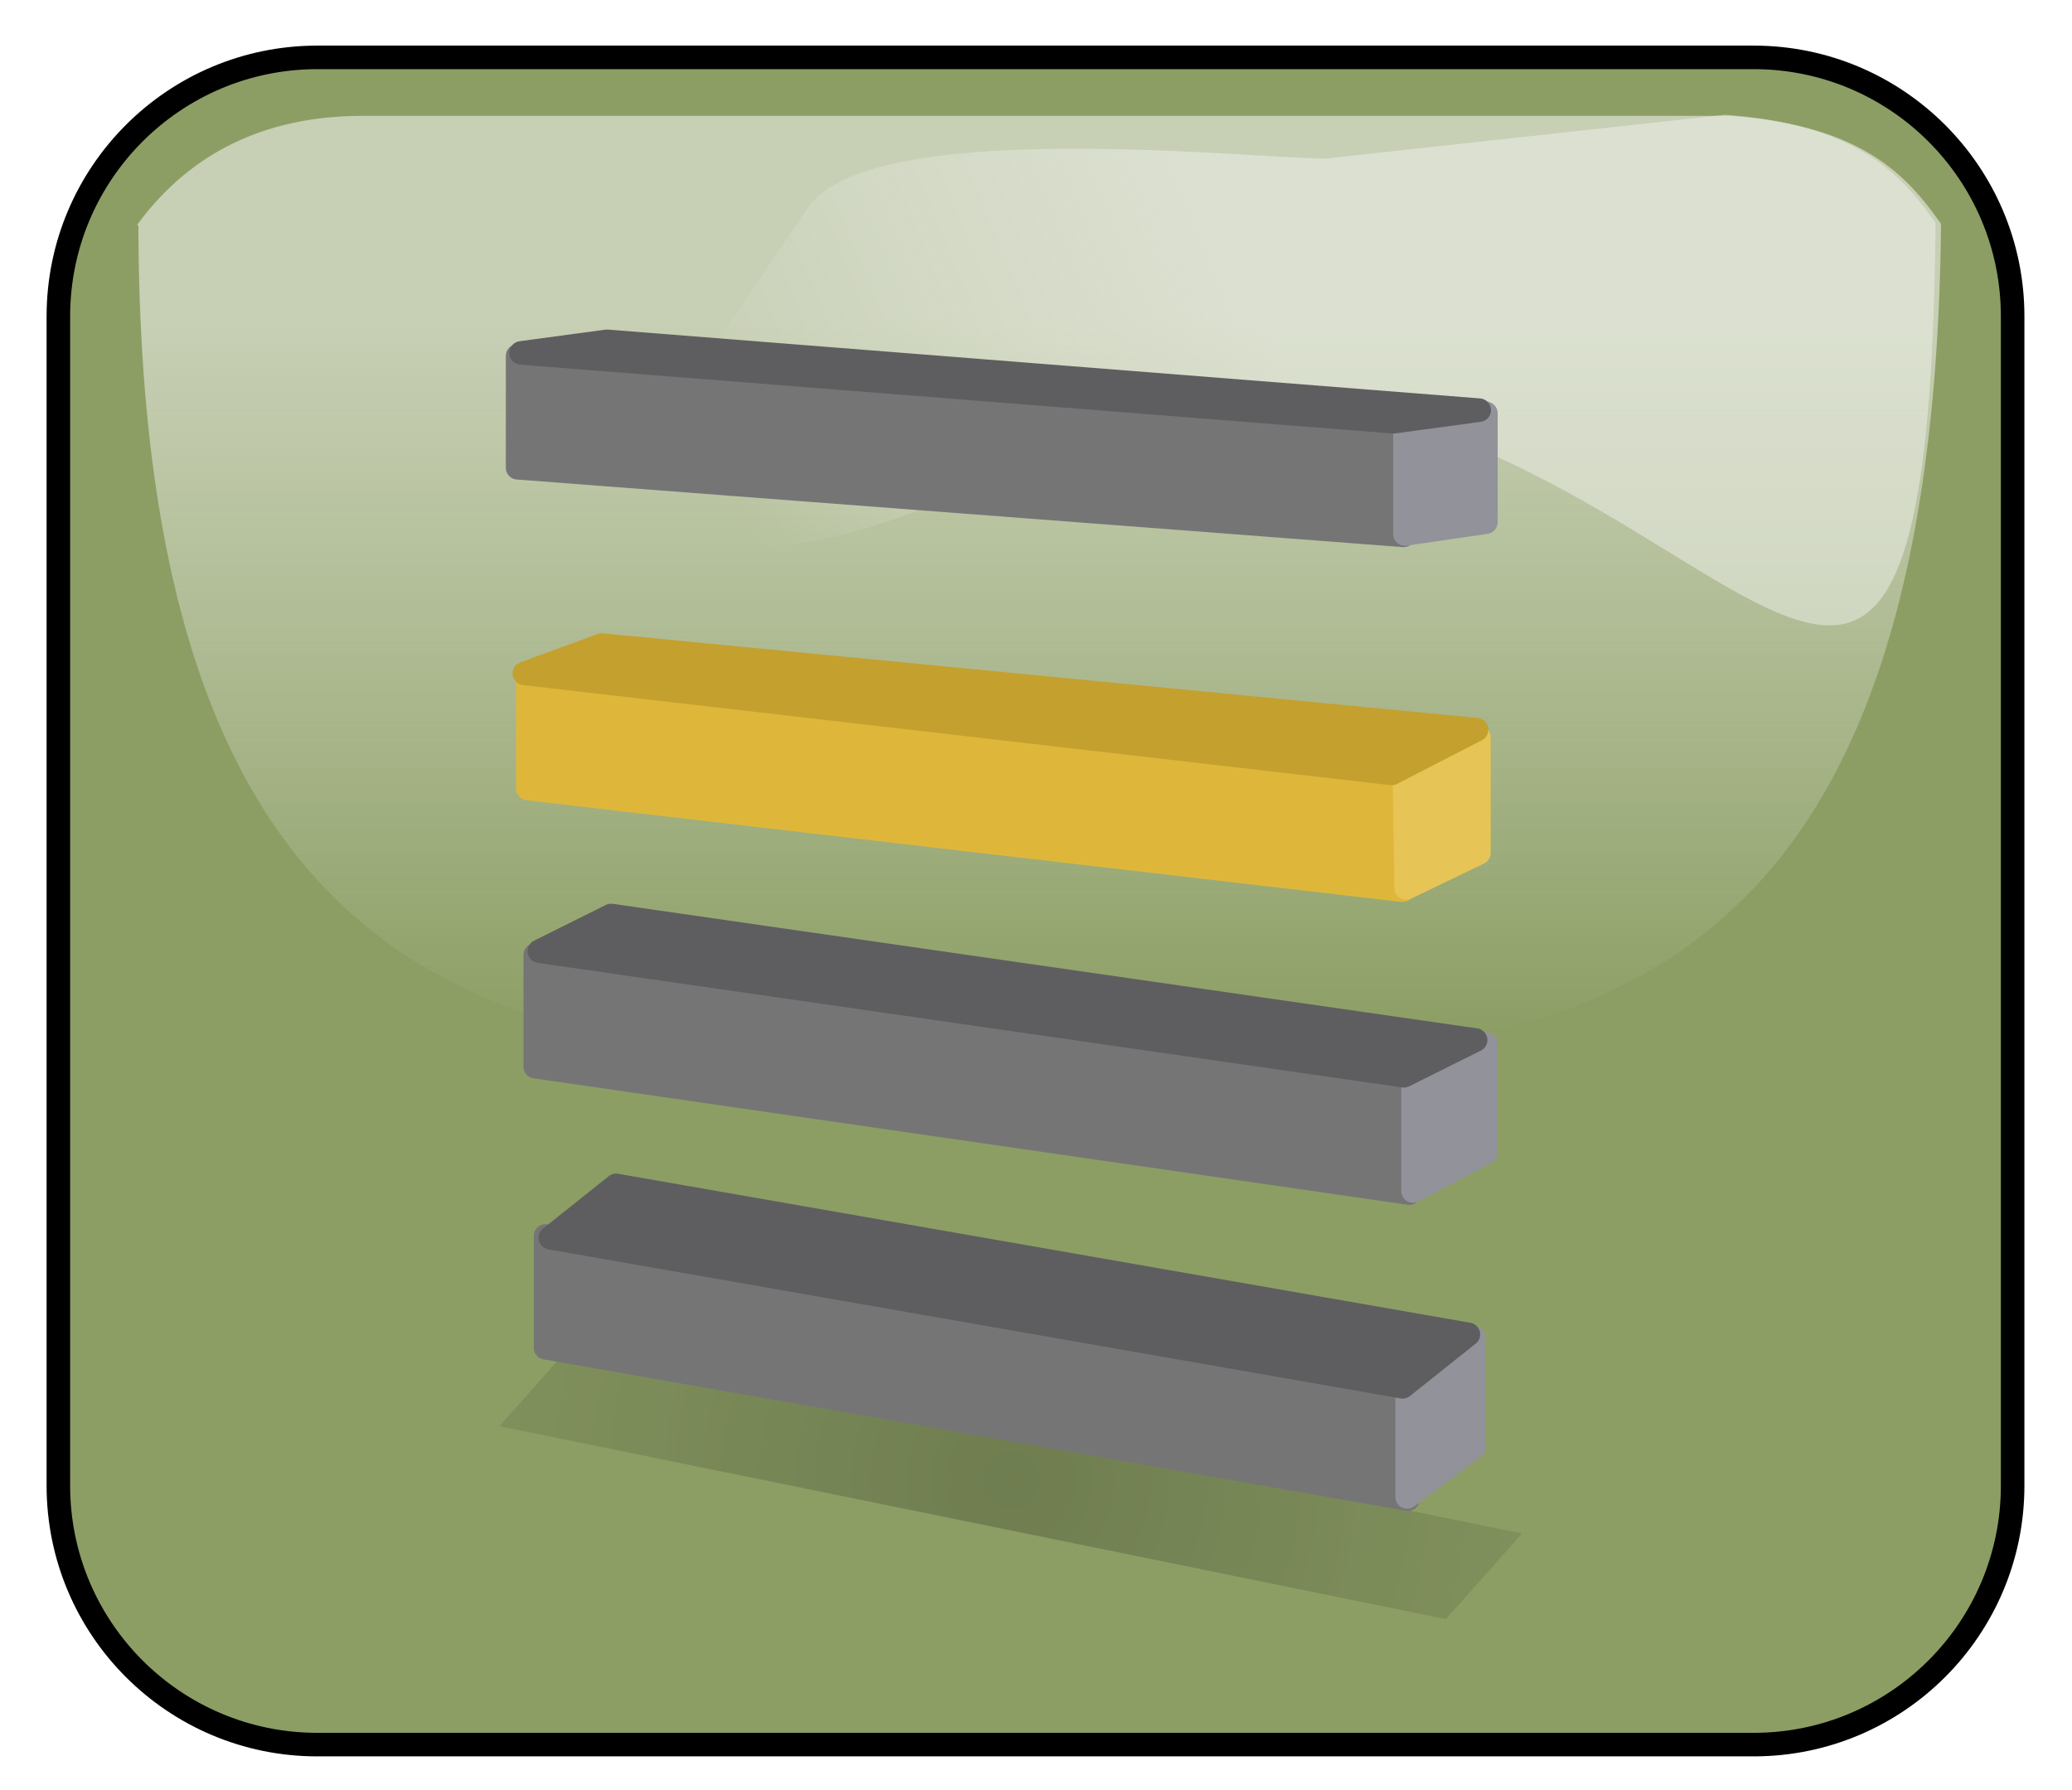
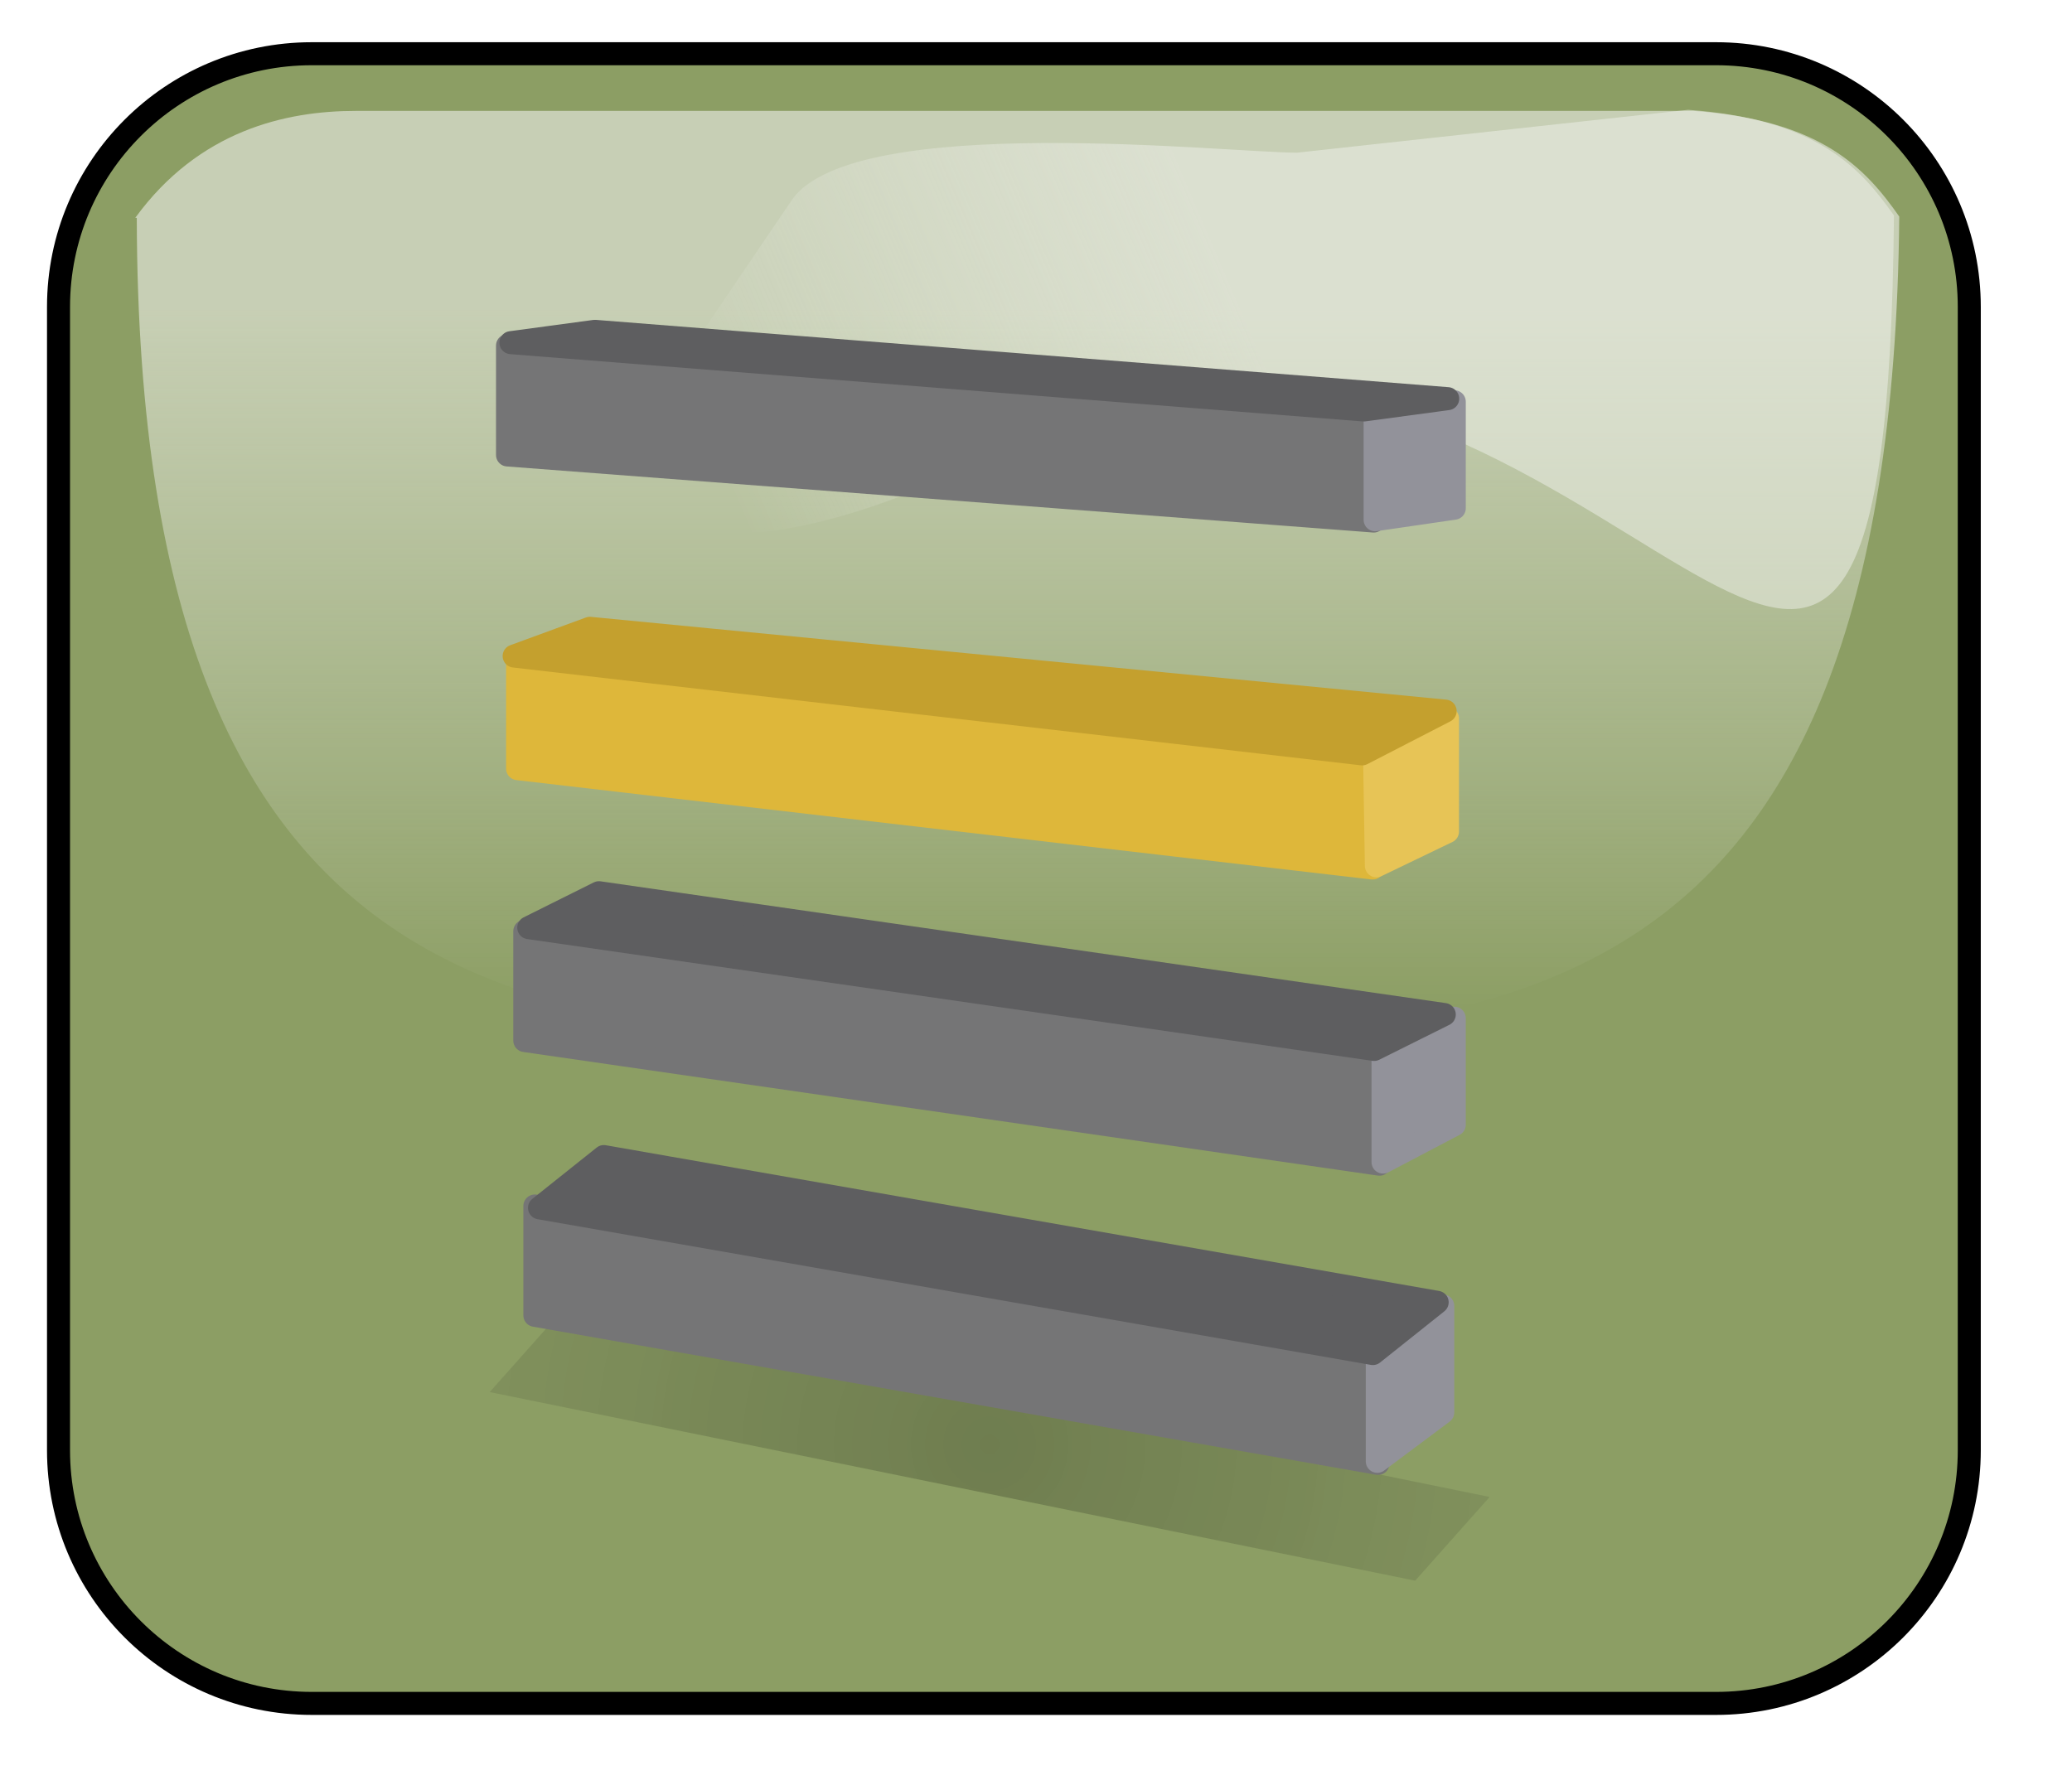
- <svg xmlns="http://www.w3.org/2000/svg" version="1.1" baseProfile="full" width="88" height="76" viewBox="0 0 88.00 76.00" enable-background="new 0 0 88.00 76.00" xml:space="preserve">
-   <path fill="#8C9E64" fill-opacity="1" stroke-linejoin="round" stroke="#000000" stroke-opacity="1" d="M 13.479,2.437L 74.479,2.437C 80.554,2.437 85.479,7.362 85.479,13.438L 85.479,63.104C 85.479,69.179 80.554,74.104 74.479,74.104L 13.479,74.104C 7.404,74.104 2.479,69.179 2.479,63.104L 2.479,13.438C 2.479,7.362 7.404,2.437 13.479,2.437 Z " />
+ <svg xmlns="http://www.w3.org/2000/svg" version="1.1" baseProfile="full" width="90" height="77.727" viewBox="0 0 90.00 77.73" enable-background="new 0 0 90.00 77.73" xml:space="preserve">
+   <path fill="#8C9E64" fill-opacity="1" stroke-linejoin="round" stroke="#000000" stroke-opacity="1" d="M 13.54,2.334L 74.54,2.334C 80.615,2.334 85.54,7.259 85.54,13.334L 85.54,63.001C 85.54,69.076 80.615,74.001 74.54,74.001L 13.54,74.001C 7.465,74.001 2.54,69.076 2.54,63.001L 2.54,13.334C 2.54,7.259 7.465,2.334 13.54,2.334 Z " />
  <linearGradient id="SVGID_Fill1_" gradientUnits="objectBoundingBox" x1="0.504" y1="-0.275" x2="2.054" y2="-0.275" gradientTransform="rotate(90 0.503869 -0.274908)">
    <stop offset="0.316" stop-color="#F0F1EC" stop-opacity="0.592" />
    <stop offset="0.8" stop-color="#FFFFFF" stop-opacity="0" />
  </linearGradient>
-   <path fill="url(#SVGID_Fill1_)" stroke-width="0.2" stroke-linejoin="round" d="M 73.499,4.922L 15.388,4.922C 12.354,4.922 8.58,5.769 5.812,9.567L 5.878,9.567C 5.944,45.166 24.044,45.287 44.422,45.287C 64.799,45.287 82.108,44.942 82.438,9.483L 82.438,9.511C 80.988,7.444 79.077,5.322 73.499,4.922 Z " />
+   <path fill="url(#SVGID_Fill1_)" stroke-width="0.2" stroke-linejoin="round" d="M 73.56,4.818L 15.449,4.818C 12.415,4.818 8.641,5.665 5.874,9.463L 5.94,9.463C 6.005,45.062 24.106,45.183 44.483,45.183C 64.86,45.183 82.169,44.839 82.499,9.38L 82.499,9.408C 81.049,7.341 79.138,5.218 73.56,4.818 Z " />
  <linearGradient id="SVGID_Fill2_" gradientUnits="objectBoundingBox" x1="0.94" y1="0.437" x2="2.525" y2="0.437" gradientTransform="rotate(170.5466 0.940186 0.437275)">
    <stop offset="0.274" stop-color="#F0F1EC" stop-opacity="0.502" />
    <stop offset="0.563" stop-color="#FFFFFF" stop-opacity="0" />
  </linearGradient>
-   <path fill="url(#SVGID_Fill2_)" stroke-width="0.2" stroke-linejoin="round" d="M 73.268,4.875L 56.281,6.737C 53.247,6.737 37.13,4.949 34.363,8.748L 26.281,20.664C 30.64,27.669 45.959,18.578 48.331,16.828C 71.962,13.812 81.877,44.896 82.207,9.437L 82.207,9.464C 80.757,7.398 78.847,5.275 73.268,4.875 Z " />
-   <path fill="#757576" fill-opacity="1" stroke-linejoin="round" stroke="#757576" stroke-opacity="1" d="M 21.983,15.118L 59.608,17.989L 59.608,22.739L 21.983,19.869L 21.983,15.118 Z " />
-   <radialGradient id="SVGID_Fill3_" cx="42.927" cy="62.857" r="22.218" gradientUnits="userSpaceOnUse">
+   <path fill="url(#SVGID_Fill2_)" stroke-width="0.2" stroke-linejoin="round" d="M 73.33,4.771L 56.342,6.633C 53.308,6.633 37.191,4.846 34.424,8.644L 26.342,20.56C 30.701,27.566 46.02,18.475 48.392,16.725C 72.023,13.708 81.939,44.792 82.268,9.333L 82.268,9.361C 80.819,7.294 78.908,5.172 73.33,4.771 Z " />
+   <path fill="#757576" fill-opacity="1" stroke-linejoin="round" stroke="#757576" stroke-opacity="1" d="M 22.044,15.015L 59.669,17.885L 59.669,22.635L 22.044,19.765L 22.044,15.015 Z " />
+   <radialGradient id="SVGID_Fill3_" cx="42.988" cy="62.754" r="22.218" gradientUnits="userSpaceOnUse">
    <stop offset="0" stop-color="#000000" stop-opacity="0.208" />
    <stop offset="1" stop-color="#111111" stop-opacity="0.098" />
  </radialGradient>
-   <path fill="url(#SVGID_Fill3_)" stroke-width="0.2" stroke-linejoin="round" d="M 24.444,56.941L 64.645,65.135L 61.41,68.773L 21.209,60.58L 24.444,56.941 Z " />
-   <path fill="#DEB73A" fill-opacity="1" stroke-linejoin="round" stroke="#DEB73A" stroke-opacity="1" d="M 22.42,28.746L 59.729,32.812L 59.562,37.812L 22.42,33.496L 22.42,28.746 Z " />
-   <path fill="#757576" fill-opacity="1" stroke-linejoin="round" stroke="#757576" stroke-opacity="1" d="M 22.733,40.558L 59.858,45.929L 59.858,50.679L 22.733,45.308L 22.733,40.558 Z " />
-   <path fill="#757576" fill-opacity="1" stroke-linejoin="round" stroke="#757576" stroke-opacity="1" d="M 23.17,52.496L 59.795,58.929L 59.795,63.679L 23.17,57.246L 23.17,52.496 Z " />
-   <path fill="#E7C456" fill-opacity="1" stroke-linejoin="round" stroke="#E7C456" stroke-opacity="1" d="M 59.646,32.896L 62.812,31.312L 62.812,36.229L 59.724,37.717L 59.646,32.896 Z " />
-   <path fill="#92929A" fill-opacity="1" stroke-linejoin="round" stroke="#92929A" stroke-opacity="1" d="M 60.014,45.962L 63.108,44.337L 63.108,48.962L 60.014,50.587L 60.014,45.962 Z " />
-   <path fill="#92929A" fill-opacity="1" stroke-linejoin="round" stroke="#92929A" stroke-opacity="1" d="M 59.764,58.962L 62.608,56.838L 62.608,61.463L 59.764,63.587L 59.764,58.962 Z " />
-   <path fill="#C4A02E" fill-opacity="1" stroke-linejoin="round" stroke="#C4A02E" stroke-opacity="1" d="M 25.558,27.399L 62.711,30.995L 59.104,32.854L 22.271,28.604L 25.558,27.399 Z " />
-   <path fill="#92929A" fill-opacity="1" stroke-linejoin="round" stroke="#92929A" stroke-opacity="1" d="M 59.67,18.058L 63.108,17.556L 63.108,22.181L 59.67,22.683L 59.67,18.058 Z " />
-   <path fill="#5E5E60" fill-opacity="1" stroke-linejoin="round" stroke="#5E5E60" stroke-opacity="1" d="M 25.777,14.498L 62.823,17.422L 59.177,17.915L 22.131,14.99L 25.777,14.498 Z " />
-   <path fill="#5E5E60" fill-opacity="1" stroke-linejoin="round" stroke="#5E5E60" stroke-opacity="1" d="M 25.953,38.886L 62.672,44.177L 59.625,45.695L 22.906,40.404L 25.953,38.886 Z " />
-   <path fill="#5E5E60" fill-opacity="1" stroke-linejoin="round" stroke="#5E5E60" stroke-opacity="1" d="M 26.167,50.349L 62.365,56.679L 59.571,58.907L 23.373,52.576L 26.167,50.349 Z " />
+   <path fill="url(#SVGID_Fill3_)" stroke-width="0.2" stroke-linejoin="round" d="M 24.505,56.838L 64.706,65.032L 61.471,68.67L 21.27,60.476L 24.505,56.838 Z " />
+   <path fill="#DEB73A" fill-opacity="1" stroke-linejoin="round" stroke="#DEB73A" stroke-opacity="1" d="M 22.482,28.642L 59.79,32.709L 59.624,37.709L 22.482,33.392L 22.482,28.642 Z " />
+   <path fill="#757576" fill-opacity="1" stroke-linejoin="round" stroke="#757576" stroke-opacity="1" d="M 22.794,40.455L 59.919,45.826L 59.919,50.576L 22.794,45.205L 22.794,40.455 Z " />
+   <path fill="#757576" fill-opacity="1" stroke-linejoin="round" stroke="#757576" stroke-opacity="1" d="M 23.232,52.392L 59.856,58.825L 59.856,63.575L 23.232,57.142L 23.232,52.392 Z " />
+   <path fill="#E7C456" fill-opacity="1" stroke-linejoin="round" stroke="#E7C456" stroke-opacity="1" d="M 59.707,32.792L 62.874,31.209L 62.874,36.126L 59.785,37.614L 59.707,32.792 Z " />
+   <path fill="#92929A" fill-opacity="1" stroke-linejoin="round" stroke="#92929A" stroke-opacity="1" d="M 60.075,45.859L 63.169,44.234L 63.169,48.859L 60.075,50.484L 60.075,45.859 Z " />
+   <path fill="#92929A" fill-opacity="1" stroke-linejoin="round" stroke="#92929A" stroke-opacity="1" d="M 59.825,58.859L 62.669,56.734L 62.669,61.359L 59.825,63.484L 59.825,58.859 Z " />
+   <path fill="#C4A02E" fill-opacity="1" stroke-linejoin="round" stroke="#C4A02E" stroke-opacity="1" d="M 25.619,27.296L 62.772,30.892L 59.165,32.751L 22.332,28.501L 25.619,27.296 Z " />
+   <path fill="#92929A" fill-opacity="1" stroke-linejoin="round" stroke="#92929A" stroke-opacity="1" d="M 59.731,17.955L 63.169,17.453L 63.169,22.078L 59.731,22.58L 59.731,17.955 Z " />
+   <path fill="#5E5E60" fill-opacity="1" stroke-linejoin="round" stroke="#5E5E60" stroke-opacity="1" d="M 25.838,14.394L 62.884,17.319L 59.238,17.811L 22.192,14.886L 25.838,14.394 Z " />
+   <path fill="#5E5E60" fill-opacity="1" stroke-linejoin="round" stroke="#5E5E60" stroke-opacity="1" d="M 26.014,38.782L 62.734,44.073L 59.687,45.591L 22.967,40.3L 26.014,38.782 Z " />
+   <path fill="#5E5E60" fill-opacity="1" stroke-linejoin="round" stroke="#5E5E60" stroke-opacity="1" d="M 26.228,50.245L 62.426,56.576L 59.632,58.803L 23.434,52.473L 26.228,50.245 Z " />
</svg>
